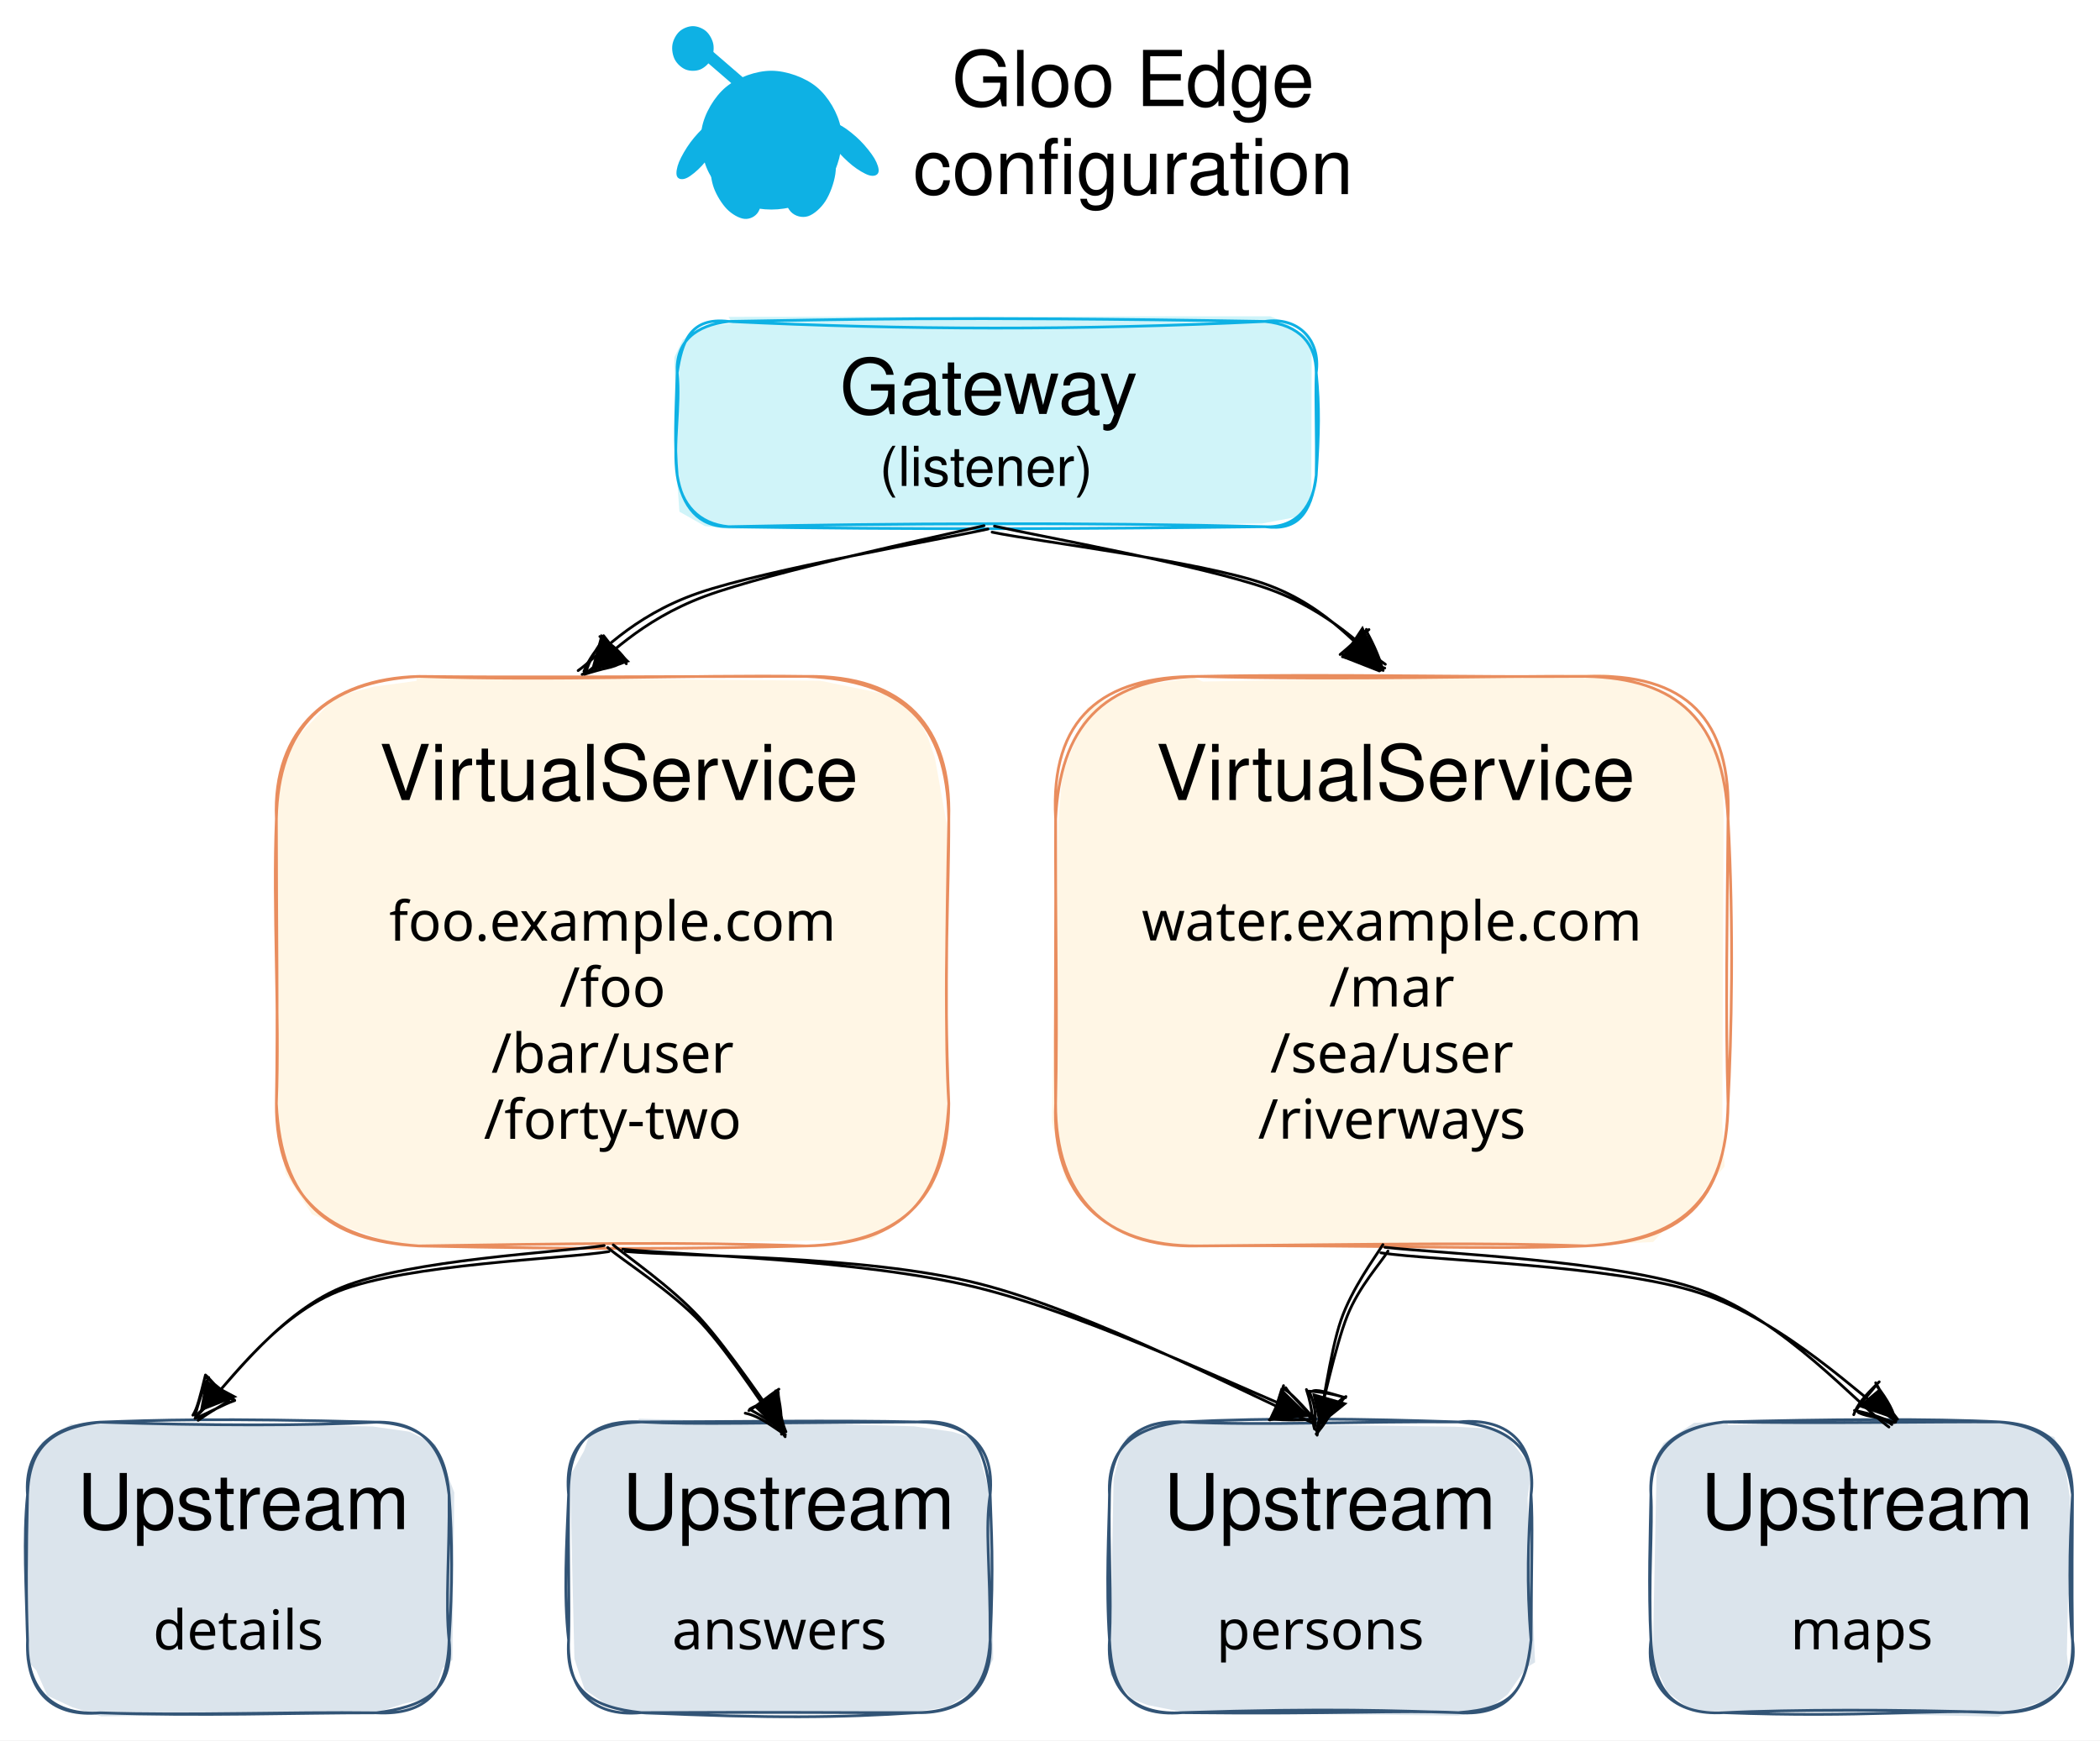
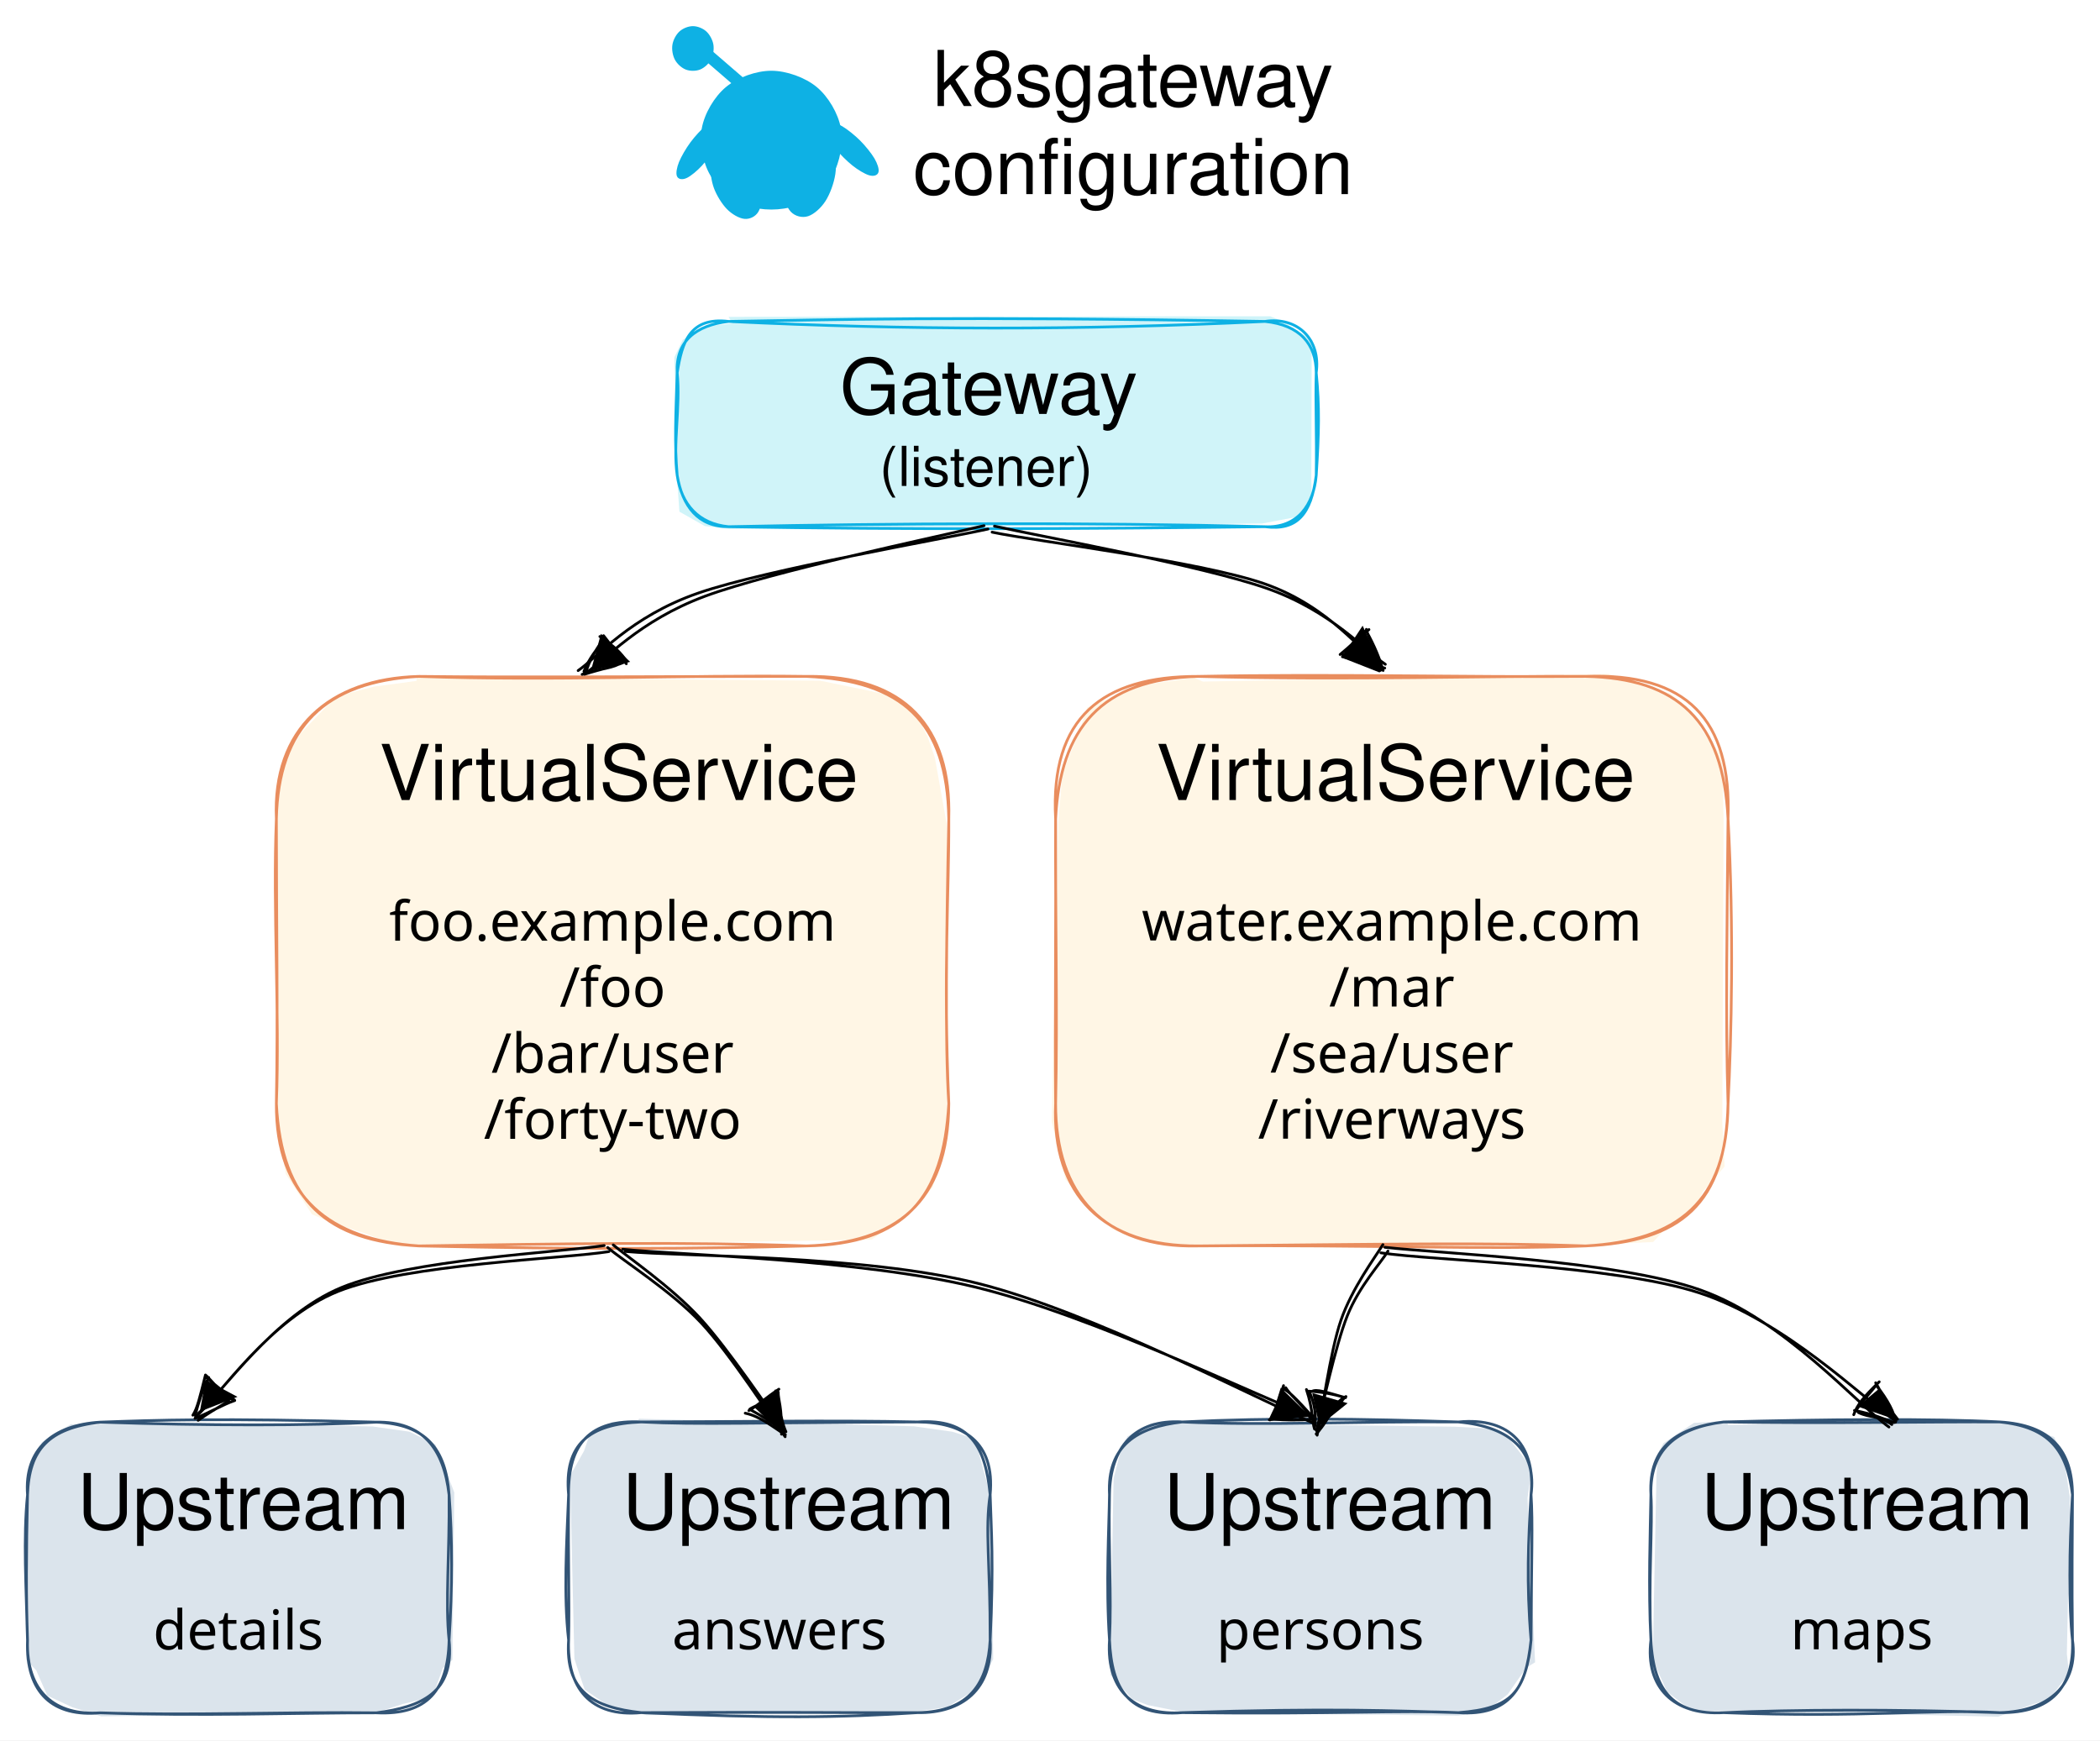
<svg xmlns="http://www.w3.org/2000/svg" version="1.1" viewBox="0 0 762.967 632.418" width="1525.933" height="1264.836">
  <defs>
    <style>
      @font-face {
        font-family: "Virgil";
        src: url("https://plus.excalidraw.com/Virgil.woff2");
      }
      @font-face {
        font-family: "Cascadia";
        src: url("https://plus.excalidraw.com/Cascadia.woff2");
      }
    </style>
  </defs>
  <rect x="0" y="0" width="762.967" height="632.418" fill="#ffffff" />
  <g stroke-linecap="round" transform="translate(241.7248 50.46811) rotate(306.4435 12.59294 3.812793)">
    <path d="M20.69 0.89 C22.75 1.42, 24.53 2.35, 24.99 3.15 C25.46 3.96, 24.85 5.01, 23.5 5.72 C22.15 6.43, 19.44 7.12, 16.9 7.4 C14.36 7.68, 10.82 7.68, 8.29 7.4 C5.75 7.12, 3.04 6.43, 1.69 5.72 C0.34 5.01, -0.28 3.96, 0.19 3.15 C0.66 2.35, 2.43 1.42, 4.5 0.89 C6.57 0.37, 9.89 0, 12.59 0 C15.29 0, 18.62 0.37, 20.69 0.89" stroke="none" stroke-width="0" fill="#0eb1e4" />
    <path d="M20.69 0.89 C22.75 1.42, 24.53 2.35, 24.99 3.15 C25.46 3.96, 24.85 5.01, 23.5 5.72 C22.15 6.43, 19.44 7.12, 16.9 7.4 C14.36 7.68, 10.82 7.68, 8.29 7.4 C5.75 7.12, 3.04 6.43, 1.69 5.72 C0.34 5.01, -0.28 3.96, 0.19 3.15 C0.66 2.35, 2.43 1.42, 4.5 0.89 C6.57 0.37, 9.89 0, 12.59 0 C15.29 0, 18.62 0.37, 20.69 0.89" stroke="#0eb1e4" stroke-width="1" fill="none" />
  </g>
  <g stroke-linecap="round" transform="translate(296.8571 50.31384) rotate(44.97704 12.59294 3.812793)">
    <path d="M20.69 0.89 C22.75 1.42, 24.53 2.35, 24.99 3.15 C25.46 3.96, 24.85 5.01, 23.5 5.72 C22.15 6.43, 19.44 7.12, 16.9 7.4 C14.36 7.68, 10.82 7.68, 8.29 7.4 C5.75 7.12, 3.04 6.43, 1.69 5.72 C0.34 5.01, -0.28 3.96, 0.19 3.15 C0.66 2.35, 2.43 1.42, 4.5 0.89 C6.57 0.37, 9.89 0, 12.59 0 C15.29 0, 18.62 0.37, 20.69 0.89" stroke="none" stroke-width="0" fill="#0eb1e4" />
    <path d="M20.69 0.89 C22.75 1.42, 24.53 2.35, 24.99 3.15 C25.46 3.96, 24.85 5.01, 23.5 5.72 C22.15 6.43, 19.44 7.12, 16.9 7.4 C14.36 7.68, 10.82 7.68, 8.29 7.4 C5.75 7.12, 3.04 6.43, 1.69 5.72 C0.34 5.01, -0.28 3.96, 0.19 3.15 C0.66 2.35, 2.43 1.42, 4.5 0.89 C6.57 0.37, 9.89 0, 12.59 0 C15.29 0, 18.62 0.37, 20.69 0.89" stroke="#0eb1e4" stroke-width="1" fill="none" />
  </g>
  <g stroke-linecap="round" transform="translate(285.3708 48.57884) rotate(14.25113 8.687173 15.05726)">
    <path d="M14.27 3.52 C15.7 5.6, 16.92 9.27, 17.24 12.44 C17.57 15.62, 17.14 19.79, 16.21 22.59 C15.28 25.38, 13.41 28.1, 11.66 29.21 C9.91 30.31, 7.47 30.31, 5.72 29.21 C3.97 28.1, 2.09 25.38, 1.16 22.59 C0.23 19.79, -0.19 15.62, 0.13 12.44 C0.46 9.27, 1.68 5.6, 3.1 3.52 C4.53 1.45, 6.83 0, 8.69 0 C10.55 0, 12.85 1.45, 14.27 3.52" stroke="none" stroke-width="0" fill="#0eb1e4" />
    <path d="M14.27 3.52 C15.7 5.6, 16.92 9.27, 17.24 12.44 C17.57 15.62, 17.14 19.79, 16.21 22.59 C15.28 25.38, 13.41 28.1, 11.66 29.21 C9.91 30.31, 7.47 30.31, 5.72 29.21 C3.97 28.1, 2.09 25.38, 1.16 22.59 C0.23 19.79, -0.19 15.62, 0.13 12.44 C0.46 9.27, 1.68 5.6, 3.1 3.52 C4.53 1.45, 6.83 0, 8.69 0 C10.55 0, 12.85 1.45, 14.27 3.52" stroke="#0eb1e4" stroke-width="1" fill="none" />
  </g>
  <g stroke-linecap="round" transform="translate(259.9848 54.08372) rotate(334.04 7.452192 12.9167)">
    <path d="M12.24 3.02 C13.47 4.8, 14.51 7.95, 14.79 10.67 C15.07 13.4, 14.7 16.98, 13.91 19.38 C13.11 21.77, 11.5 24.11, 10 25.05 C8.5 26, 6.4 26, 4.9 25.05 C3.4 24.11, 1.8 21.77, 1 19.38 C0.2 16.98, -0.16 13.4, 0.11 10.67 C0.39 7.95, 1.44 4.8, 2.66 3.02 C3.89 1.24, 5.86 0, 7.45 0 C9.05 0, 11.02 1.24, 12.24 3.02" stroke="none" stroke-width="0" fill="#0eb1e4" />
    <path d="M12.24 3.02 C13.47 4.8, 14.51 7.95, 14.79 10.67 C15.07 13.4, 14.7 16.98, 13.91 19.38 C13.11 21.77, 11.5 24.11, 10 25.05 C8.5 26, 6.4 26, 4.9 25.05 C3.4 24.11, 1.8 21.77, 1 19.38 C0.2 16.98, -0.16 13.4, 0.11 10.67 C0.39 7.95, 1.44 4.8, 2.66 3.02 C3.89 1.24, 5.86 0, 7.45 0 C9.05 0, 11.02 1.24, 12.24 3.02" stroke="#0eb1e4" stroke-width="1" fill="none" />
  </g>
  <g stroke-linecap="round" transform="translate(255.0927 26.21066) rotate(0 25.14985 24.7838)">
    <path d="M41.32 5.8 C45.44 9.21, 48.98 15.25, 49.92 20.48 C50.85 25.71, 49.62 32.58, 46.93 37.18 C44.24 41.77, 38.82 46.26, 33.75 48.07 C28.69 49.89, 21.61 49.89, 16.55 48.07 C11.48 46.26, 6.06 41.77, 3.37 37.18 C0.68 32.58, -0.55 25.71, 0.38 20.48 C1.32 15.25, 4.86 9.21, 8.98 5.8 C13.11 2.38, 19.76 0, 25.15 0 C30.54 0, 37.19 2.38, 41.32 5.8" stroke="none" stroke-width="0" fill="#0eb1e4" />
    <path d="M41.32 5.8 C45.44 9.21, 48.98 15.25, 49.92 20.48 C50.85 25.71, 49.62 32.58, 46.93 37.18 C44.24 41.77, 38.82 46.26, 33.75 48.07 C28.69 49.89, 21.61 49.89, 16.55 48.07 C11.48 46.26, 6.06 41.77, 3.37 37.18 C0.68 32.58, -0.55 25.71, 0.38 20.48 C1.32 15.25, 4.86 9.21, 8.98 5.8 C13.11 2.38, 19.76 0, 25.15 0 C30.54 0, 37.19 2.38, 41.32 5.8" stroke="#0eb1e4" stroke-width="1" fill="none" />
  </g>
  <g stroke-linecap="round" transform="translate(262.0271 15.07148) rotate(310.8272 1.666394 10.55326)">
    <path d="M0.83 0 L2.5 0 L3.33 0.83 L3.33 20.27 L2.5 21.11 L0.21 20.9 L0 20.27 L0 0.83 L0.83 0" stroke="none" stroke-width="0" fill="#0eb1e4" />
    <path d="M0.83 0 M0.83 0 C1.24 0, 1.66 0, 2.5 0 M0.83 0 C1.32 0, 1.81 0, 2.5 0 M2.5 0 C3.06 0, 3.33 0.28, 3.33 0.83 M2.5 0 C3.06 0, 3.33 0.28, 3.33 0.83 M3.33 0.83 C3.33 7.72, 3.33 14.6, 3.33 20.27 M3.33 0.83 C3.33 6.06, 3.33 11.28, 3.33 20.27 M3.33 20.27 C3.33 20.83, 3.06 21.11, 2.5 21.11 M3.33 20.27 C3.33 20.83, 3.06 21.11, 2.5 21.11 M2.5 21.11 C1.89 21.11, 1.27 21.11, 0.83 21.11 M2.5 21.11 C1.84 21.11, 1.19 21.11, 0.83 21.11 M0.83 21.11 C0.28 21.11, 0 20.83, 0 20.27 M0.83 21.11 C0.28 21.11, 0 20.83, 0 20.27 M0 20.27 C0 15.6, 0 10.93, 0 0.83 M0 20.27 C0 14.58, 0 8.9, 0 0.83 M0 0.83 C0 0.28, 0.28 0, 0.83 0 M0 0.83 C0 0.28, 0.28 0, 0.83 0" stroke="#0eb1e4" stroke-width="1" fill="none" />
  </g>
  <g stroke-linecap="round" transform="translate(244.6879 10) rotate(0 7.057975 7.633243)">
    <path d="M11.59 1.79 C12.75 2.84, 13.75 4.7, 14.01 6.31 C14.27 7.92, 13.93 10.03, 13.17 11.45 C12.41 12.87, 10.89 14.25, 9.47 14.81 C8.05 15.37, 6.07 15.37, 4.64 14.81 C3.22 14.25, 1.7 12.87, 0.95 11.45 C0.19 10.03, -0.16 7.92, 0.11 6.31 C0.37 4.7, 1.36 2.84, 2.52 1.79 C3.68 0.73, 5.55 0, 7.06 0 C8.57 0, 10.44 0.73, 11.59 1.79" stroke="none" stroke-width="0" fill="#0eb1e4" />
    <path d="M11.59 1.79 C12.75 2.84, 13.75 4.7, 14.01 6.31 C14.27 7.92, 13.93 10.03, 13.17 11.45 C12.41 12.87, 10.89 14.25, 9.47 14.81 C8.05 15.37, 6.07 15.37, 4.64 14.81 C3.22 14.25, 1.7 12.87, 0.95 11.45 C0.19 10.03, -0.16 7.92, 0.11 6.31 C0.37 4.7, 1.36 2.84, 2.52 1.79 C3.68 0.73, 5.55 0, 7.06 0 C8.57 0, 10.44 0.73, 11.59 1.79" stroke="#0eb1e4" stroke-width="1" fill="none" />
  </g>
  <g stroke-linecap="round" transform="translate(246.0378 116.8033) rotate(0 116.0873 37.29616)">
    <path d="M18.67 -1.67 L215.45 -1.88 L219.87 -0.09 L230.8 6.8 L230.51 13.04 L230.39 57.45 L230.66 65.26 L224.46 71.16 L212.48 73.44 L19.07 75.42 L10.04 74.36 L0.81 69.13 L0.08 58.96 L-1.03 13.03 L2.01 6.66 L9.28 1.95 L20.04 0.68" stroke="none" stroke-width="0" fill="#d0f4f9" />
    <path d="M18.65 0 M18.65 0 C83.48 3.14, 145.91 3.29, 213.53 0 M18.65 0 C58.01 -0.59, 97.01 -1.97, 213.53 0 M213.53 0 C225.45 -1.82, 233.87 6.55, 232.17 18.65 M213.53 0 C226.3 1.28, 232.14 8.29, 232.17 18.65 M232.17 18.65 C233.39 30.99, 233.17 40.57, 232.17 55.94 M232.17 18.65 C231.83 29.76, 232.43 40.93, 232.17 55.94 M232.17 55.94 C231.3 66.54, 225.35 75.19, 213.53 74.59 M232.17 55.94 C230.33 70.02, 225.3 76.16, 213.53 74.59 M213.53 74.59 C148.43 72.95, 78.58 73.34, 18.65 74.59 M213.53 74.59 C148.59 75.4, 83.3 75.7, 18.65 74.59 M18.65 74.59 C7.79 73.54, 1.5 66.52, 0 55.94 M18.65 74.59 C7.69 74.67, 1.91 67.28, 0 55.94 M0 55.94 C-1.65 44.66, 1.25 30.87, 0 18.65 M0 55.94 C-1.02 44.26, -0.54 34.27, 0 18.65 M0 18.65 C1.75 7.65, 4.49 -1.69, 18.65 0 M0 18.65 C-0.57 7.21, 6.71 1.42, 18.65 0" stroke="#0eb1e4" stroke-width="1" fill="none" />
  </g>
  <g transform="translate(303.7185 124.4141) rotate(0 55.5 16)">
    <text x="55.5" y="26" font-family="Helvetica, Segoe UI Emoji" font-size="28px" fill="black" text-anchor="middle" style="white-space: pre;" direction="ltr">Gateway</text>
  </g>
  <g transform="translate(331.7068 12.53165) rotate(0 80 32)">
-     <text x="80" y="26" font-family="Helvetica, Segoe UI Emoji" font-size="28px" fill="black" text-anchor="middle" style="white-space: pre;" direction="ltr">Gloo Edge </text>
+     <text x="80" y="26" font-family="Helvetica, Segoe UI Emoji" font-size="28px" fill="black" text-anchor="middle" style="white-space: pre;" direction="ltr">k8sgateway </text>
    <text x="80" y="58" font-family="Helvetica, Segoe UI Emoji" font-size="28px" fill="black" text-anchor="middle" style="white-space: pre;" direction="ltr">configuration</text>
  </g>
  <g stroke-linecap="round" transform="translate(10 516.7835) rotate(0 76.57861 52.81717)">
    <path d="M27.28 -0.26 L125.34 1.57 L138.74 3.46 L148.16 8.08 L151.5 16.18 L155.04 25.54 L154.38 86.4 L150.87 89.41 L147.18 99.81 L136.42 102.4 L126.11 105.73 L26.79 106.91 L16.27 103.6 L7.17 99.36 L3.17 90.19 L-0.37 86.46 L-0.04 21.08 L4.76 9.57 L5.14 7.31 L15.76 0.75 L25.09 1.03" stroke="none" stroke-width="0" fill="#dbe4ec" />
    <path d="M26.41 0 M26.41 0 C64.92 1.32, 103.01 1.33, 126.75 0 M26.41 0 C46.83 -0.72, 68.69 -1.56, 126.75 0 M126.75 0 C143.5 -0.29, 151.16 9.4, 153.16 26.41 M126.75 0 C144.84 0.75, 152.01 9.82, 153.16 26.41 M153.16 26.41 C154.38 42.09, 154.38 60.2, 153.16 79.23 M153.16 26.41 C153.38 47.21, 151.73 65.9, 153.16 79.23 M153.16 79.23 C152.78 97.45, 145.16 106.54, 126.75 105.63 M153.16 79.23 C155.08 98.35, 143.29 103.44, 126.75 105.63 M126.75 105.63 C96.52 105.61, 63.66 106.92, 26.41 105.63 M126.75 105.63 C93.7 105.21, 59.62 106.7, 26.41 105.63 M26.41 105.63 C9.52 107.22, -0.76 98.75, 0 79.23 M26.41 105.63 C10.04 106.76, -0.6 98.05, 0 79.23 M0 79.23 C-0.46 60.16, -1.61 42.23, 0 26.41 M0 79.23 C-0.55 64.34, -0.5 47.34, 0 26.41 M0 26.41 C-1.24 9.86, 9.19 1.02, 26.41 0 M0 26.41 C0.59 9.88, 7.64 2.23, 26.41 0" stroke="#325476" stroke-width="1" fill="none" />
  </g>
  <g transform="translate(27.88391 529.6628) rotate(0 60.5 16)">
    <text x="60.5" y="26" font-family="Helvetica, Segoe UI Emoji" font-size="28px" fill="black" text-anchor="middle" style="white-space: pre;" direction="ltr">Upstream</text>
  </g>
  <g transform="translate(45.57861 580.4003) rotate(0 41 12)">
    <text x="41" y="19" font-family="Cascadia, Segoe UI Emoji" font-size="20px" fill="black" text-anchor="middle" style="white-space: pre;" direction="ltr">details</text>
  </g>
  <g stroke-linecap="round" transform="translate(100.4116 245.7933) rotate(0 122.1518 103.4795)">
    <path d="M51.1 0.26 L197.58 1.56 L214.8 5.09 L225.53 7.41 L231.94 12.76 L236.53 21.71 L239.23 29.48 L243.56 53.73 L243.7 161.37 L240.44 177.16 L238.5 185.62 L232.21 192.31 L223.81 199.69 L216.21 204.67 L192.15 205.09 L45.05 207.19 L30.8 201.95 L20.77 198.75 L12.93 195.46 L3.41 180.84 L0 160.56 L-0.33 52.61 L1.56 32.75 L8.85 20.65 L14.74 14.54 L21.69 7.27 L35.48 3.71 L50.87 1.64" stroke="none" stroke-width="0" fill="#fff6e5" />
    <path d="M51.74 0 M51.74 0 C101.51 1.75, 148.15 -0.62, 192.56 0 M51.74 0 C90.11 0.44, 127.03 0.01, 192.56 0 M192.56 0 C227.38 1.52, 243.71 16.46, 244.3 51.74 M192.56 0 C228.26 -0.52, 245.29 18.44, 244.3 51.74 M244.3 51.74 C244.45 78.02, 242.23 107.13, 244.3 155.22 M244.3 51.74 C243.46 92.72, 242.88 133.22, 244.3 155.22 M244.3 155.22 C242.44 189.43, 228.3 206.28, 192.56 206.96 M244.3 155.22 C244.08 191.44, 224.9 205.97, 192.56 206.96 M192.56 206.96 C152.77 208.03, 111.13 208.26, 51.74 206.96 M192.56 206.96 C149 205.41, 104.66 206.15, 51.74 206.96 M51.74 206.96 C18.75 205.09, 1.83 191.15, 0 155.22 M51.74 206.96 C19.53 204.81, -0.26 189.28, 0 155.22 M0 155.22 C1.26 122.31, -1.35 84.86, 0 51.74 M0 155.22 C0.57 122.71, 0.02 90.62, 0 51.74 M0 51.74 C0.77 18.43, 17.68 1.86, 51.74 0 M0 51.74 C-1.48 19.15, 19.21 0.83, 51.74 0" stroke="#e98d5e" stroke-width="1" fill="none" />
  </g>
  <g transform="translate(138.8253 264.7269) rotate(0 86 16)">
    <text x="86" y="26" font-family="Helvetica, Segoe UI Emoji" font-size="28px" fill="black" text-anchor="middle" style="white-space: pre;" direction="ltr">VirtualService</text>
  </g>
  <g transform="translate(134.5634 322.8277) rotate(0 88 48)">
    <text x="88" y="19" font-family="Cascadia, Segoe UI Emoji" font-size="20px" fill="black" text-anchor="middle" style="white-space: pre;" direction="ltr">foo.example.com</text>
    <text x="88" y="43" font-family="Cascadia, Segoe UI Emoji" font-size="20px" fill="black" text-anchor="middle" style="white-space: pre;" direction="ltr">/foo</text>
    <text x="88" y="67" font-family="Cascadia, Segoe UI Emoji" font-size="20px" fill="black" text-anchor="middle" style="white-space: pre;" direction="ltr">/bar/user</text>
    <text x="88" y="91" font-family="Cascadia, Segoe UI Emoji" font-size="20px" fill="black" text-anchor="middle" style="white-space: pre;" direction="ltr">/forty-two</text>
  </g>
  <g stroke-linecap="round" transform="translate(383.5275 245.7933) rotate(0 122.1518 103.4795)">
    <path d="M53.48 1.88 L200.76 -0.94 L216.5 4.76 L223.2 6.06 L230.75 12.78 L235.26 20.16 L242.23 29.13 L242.68 52.12 L242.22 161.9 L243.04 178.11 L235.15 187.26 L232.14 193.92 L223.45 198.66 L217.11 205.53 L192.91 206.6 L47.3 207.38 L31.08 205.2 L20.53 200.84 L14.41 194.62 L3.59 182.86 L-1.41 161.79 L0.97 53.08 L2.46 35.19 L8.72 19.59 L11.41 11.33 L21.35 7.18 L32.65 2.96 L50.31 0.49" stroke="none" stroke-width="0" fill="#fff6e5" />
    <path d="M51.74 0 M51.74 0 C106.42 1.48, 158.88 -0.3, 192.56 0 M51.74 0 C101.23 -0.96, 150.31 0.36, 192.56 0 M192.56 0 C226.07 0.66, 242.57 16.16, 244.3 51.74 M192.56 0 C229.25 -1.38, 245.62 15.58, 244.3 51.74 M244.3 51.74 C246.46 91.29, 245.55 131.41, 244.3 155.22 M244.3 51.74 C243.99 87.18, 243.33 124.44, 244.3 155.22 M244.3 155.22 C243.98 191.07, 226.04 205.11, 192.56 206.96 M244.3 155.22 C243.57 191.81, 227.05 205.43, 192.56 206.96 M192.56 206.96 C154.41 208.45, 117.8 206.49, 51.74 206.96 M192.56 206.96 C157.12 205.67, 121.77 206.31, 51.74 206.96 M51.74 206.96 C17.5 207.21, -1.51 188.43, 0 155.22 M51.74 206.96 C17.7 207.83, -0.08 188.45, 0 155.22 M0 155.22 C0.73 122.53, -0.19 85.29, 0 51.74 M0 155.22 C-0.26 123.59, 0.15 92.52, 0 51.74 M0 51.74 C1.6 18.87, 16.61 0.97, 51.74 0 M0 51.74 C-2.05 15.05, 16.98 -0.11, 51.74 0" stroke="#e98d5e" stroke-width="1" fill="none" />
  </g>
  <g transform="translate(421.032 264.7269) rotate(0 86 16)">
    <text x="86" y="26" font-family="Helvetica, Segoe UI Emoji" font-size="28px" fill="black" text-anchor="middle" style="white-space: pre;" direction="ltr">VirtualService</text>
  </g>
  <g transform="translate(406.1793 322.7628) rotate(0 99.5 48)">
    <text x="99.5" y="19" font-family="Cascadia, Segoe UI Emoji" font-size="20px" fill="black" text-anchor="middle" style="white-space: pre;" direction="ltr">water.example.com</text>
    <text x="99.5" y="43" font-family="Cascadia, Segoe UI Emoji" font-size="20px" fill="black" text-anchor="middle" style="white-space: pre;" direction="ltr">/mar</text>
    <text x="99.5" y="67" font-family="Cascadia, Segoe UI Emoji" font-size="20px" fill="black" text-anchor="middle" style="white-space: pre;" direction="ltr">/sea/user</text>
    <text x="99.5" y="91" font-family="Cascadia, Segoe UI Emoji" font-size="20px" fill="black" text-anchor="middle" style="white-space: pre;" direction="ltr">/riverways</text>
  </g>
  <g stroke-linecap="round" transform="translate(206.5815 516.7186) rotate(0 76.57861 52.81717)">
    <path d="M25.62 -1.18 L125.49 1.58 L139.39 3.54 L147.7 6.14 L149.52 13.04 L153.47 27.49 L154.26 86.16 L152.73 89.39 L147.05 97.81 L137.48 103.64 L125.94 105.3 L28.26 106.55 L14.04 102.9 L5.85 97.26 L3.05 88.98 L2.11 86.02 L0.52 19.58 L5.61 10.53 L7.51 5 L15.74 0.01 L25.18 -0.57" stroke="none" stroke-width="0" fill="#dbe4ec" />
    <path d="M26.41 0 M26.41 0 C47.42 1.07, 68.2 0.2, 126.75 0 M26.41 0 C60.29 -0.08, 96.48 -0.69, 126.75 0 M126.75 0 C143.26 0.1, 154.99 7.12, 153.16 26.41 M126.75 0 C145.97 -1.32, 151.42 8.97, 153.16 26.41 M153.16 26.41 C151.22 39.18, 153.2 50.87, 153.16 79.23 M153.16 26.41 C153.52 39.09, 154.53 51.19, 153.16 79.23 M153.16 79.23 C154.27 97.21, 142.78 105.92, 126.75 105.63 M153.16 79.23 C152.32 94.73, 145.82 105.37, 126.75 105.63 M126.75 105.63 C98.69 107.47, 73.97 107.78, 26.41 105.63 M126.75 105.63 C103.27 105.72, 78.24 105.36, 26.41 105.63 M26.41 105.63 C7.8 107.4, -0.71 96.47, 0 79.23 M26.41 105.63 C9.04 103.73, -1.29 98.06, 0 79.23 M0 79.23 C-1.86 63.02, -0.71 44.05, 0 26.41 M0 79.23 C0.34 65.37, -0.23 51.44, 0 26.41 M0 26.41 C-1.71 8.07, 7.47 0.7, 26.41 0 M0 26.41 C-0.21 7.7, 7.96 -0.95, 26.41 0" stroke="#325476" stroke-width="1" fill="none" />
  </g>
  <g transform="translate(225.9689 529.6628) rotate(0 60.5 16)">
    <text x="60.5" y="26" font-family="Helvetica, Segoe UI Emoji" font-size="28px" fill="black" text-anchor="middle" style="white-space: pre;" direction="ltr">Upstream</text>
  </g>
  <g transform="translate(242.1601 580.3354) rotate(0 41 12)">
    <text x="41" y="19" font-family="Cascadia, Segoe UI Emoji" font-size="20px" fill="black" text-anchor="middle" style="white-space: pre;" direction="ltr">answers</text>
  </g>
  <g stroke-linecap="round" transform="translate(403.0979 516.7186) rotate(0 76.57861 52.81717)">
    <path d="M26.83 0.41 L125.44 1.72 L139.43 2.49 L144.65 5.35 L153.45 16.7 L151.88 27.61 L154.63 87.35 L151.43 89.26 L144.67 98.98 L136.49 105.36 L126.74 106.72 L27.6 105.62 L13.84 102.86 L8.34 100.79 L0.39 91.97 L0.23 86.93 L1.49 20.48 L4.27 9.7 L6.54 5.24 L15.08 0.5 L25.85 -0.75" stroke="none" stroke-width="0" fill="#dbe4ec" />
    <path d="M26.41 0 M26.41 0 C57.29 1.4, 90.77 -0.3, 126.75 0 M26.41 0 C59.63 -1.62, 91.82 -1.19, 126.75 0 M126.75 0 C146.03 -1.87, 154.87 9.14, 153.16 26.41 M126.75 0 C146.18 1.75, 155.24 10.98, 153.16 26.41 M153.16 26.41 C152.19 43.05, 151.41 58.26, 153.16 79.23 M153.16 26.41 C153.84 36.69, 153.3 48.77, 153.16 79.23 M153.16 79.23 C151.75 96.39, 145.26 107, 126.75 105.63 M153.16 79.23 C151.13 98.09, 146.37 104.18, 126.75 105.63 M126.75 105.63 C104.45 104.6, 83.96 106.28, 26.41 105.63 M126.75 105.63 C103.53 104.99, 80.74 103.87, 26.41 105.63 M26.41 105.63 C10.31 106.72, -1.29 98.72, 0 79.23 M26.41 105.63 C6.99 107.21, 0.77 97.02, 0 79.23 M0 79.23 C-1.38 59.2, -0.15 38.08, 0 26.41 M0 79.23 C0.8 62.53, -0.43 47.45, 0 26.41 M0 26.41 C-0.97 8.46, 10.24 1.85, 26.41 0 M0 26.41 C0.23 9.14, 9.26 -1.1, 26.41 0" stroke="#325476" stroke-width="1" fill="none" />
  </g>
  <g transform="translate(422.6455 529.6628) rotate(0 60.5 16)">
    <text x="60.5" y="26" font-family="Helvetica, Segoe UI Emoji" font-size="28px" fill="black" text-anchor="middle" style="white-space: pre;" direction="ltr">Upstream</text>
  </g>
  <g transform="translate(438.6765 580.3354) rotate(0 41 12)">
    <text x="41" y="19" font-family="Cascadia, Segoe UI Emoji" font-size="20px" fill="black" text-anchor="middle" style="white-space: pre;" direction="ltr">persons</text>
  </g>
  <g stroke-linecap="round" transform="translate(599.8094 516.7186) rotate(0 76.57861 52.81717)">
    <path d="M27.99 1.06 L125.72 -0.47 L137.51 2.59 L146.5 5.44 L150 13.09 L152.28 27.66 L151.12 84.26 L151.87 91.28 L144.68 100.89 L139.18 102.46 L126.13 107.11 L27.62 104.88 L14.96 105.08 L5.86 98.04 L2.27 90.03 L0.67 85.54 L2 19.85 L2.49 11.44 L4.6 7.68 L15.61 0.34 L27.62 -0.39" stroke="none" stroke-width="0" fill="#dbe4ec" />
    <path d="M26.41 0 M26.41 0 C62.23 -0.95, 102.25 -1.34, 126.75 0 M26.41 0 C65.21 0.63, 103.16 -0.16, 126.75 0 M126.75 0 C145.31 1.1, 153.05 10.28, 153.16 26.41 M126.75 0 C144.77 1.82, 151.16 10.36, 153.16 26.41 M153.16 26.41 C151.92 46.4, 151.83 67.29, 153.16 79.23 M153.16 26.41 C153.12 41.84, 152.85 57.48, 153.16 79.23 M153.16 79.23 C153.86 96.47, 145.36 105.83, 126.75 105.63 M153.16 79.23 C155.45 95.36, 144.5 105.22, 126.75 105.63 M126.75 105.63 C101.82 104.2, 78.24 107.61, 26.41 105.63 M126.75 105.63 C88.6 104.35, 51.49 104.52, 26.41 105.63 M26.41 105.63 C8.91 106.53, 0.89 98.52, 0 79.23 M26.41 105.63 C8.38 106.71, -2.17 96.54, 0 79.23 M0 79.23 C-1 60.64, -0.22 39.64, 0 26.41 M0 79.23 C-0.99 58.06, 0.68 37.34, 0 26.41 M0 26.41 C-0.98 8.69, 9.99 1.97, 26.41 0 M0 26.41 C-0.45 10.31, 9.08 2.14, 26.41 0" stroke="#325476" stroke-width="1" fill="none" />
  </g>
  <g transform="translate(617.8081 529.6628) rotate(0 60.5 16)">
    <text x="60.5" y="26" font-family="Helvetica, Segoe UI Emoji" font-size="28px" fill="black" text-anchor="middle" style="white-space: pre;" direction="ltr">Upstream</text>
  </g>
  <g transform="translate(652.888 580.3354) rotate(0 23.5 12)">
    <text x="23.5" y="19" font-family="Cascadia, Segoe UI Emoji" font-size="20px" fill="black" text-anchor="middle" style="white-space: pre;" direction="ltr">maps</text>
  </g>
  <g stroke-linecap="round">
    <g transform="translate(358.8435 192.5755) rotate(0 -74.3558 25.32253)">
      <path d="M0.09 -0.33 C-17.52 3.56, -80.26 14.34, -105.07 22.91 C-129.89 31.48, -141.75 46.27, -148.8 51.1 M-1.32 -1.55 C-18.59 2.53, -78.53 15.13, -102.69 24.08 C-126.85 33.04, -138.94 47.34, -146.29 52.19" stroke="black" stroke-width="1" fill="none" />
    </g>
    <g transform="translate(358.8435 192.5755) rotate(0 -74.3558 25.32253)">
      <path d="M-144.34 51.85 L-140.51 37.74 L-129.9 47.94 L-145.65 51.47" stroke="none" stroke-width="0" fill="black" fill-rule="evenodd" />
      <path d="M-146.7 51.41 C-144.79 46.58, -142.15 43.65, -139.22 39.45 M-145.86 51.5 C-145.01 48.23, -142.86 43.98, -139.31 39.44 M-140.9 38.72 C-135.5 42.43, -133.14 44.74, -131.19 47.81 M-139.56 38.42 C-136.95 41.82, -134.13 45.46, -131.29 48.62 M-133.1 47.95 C-135.2 50.32, -141.26 50.31, -147.35 52.48 M-131.63 47.87 C-136 49.79, -140.32 50.48, -146.52 52.45 M-146.29 52.19 C-146.29 52.19, -146.29 52.19, -146.29 52.19 M-146.29 52.19 C-146.29 52.19, -146.29 52.19, -146.29 52.19" stroke="black" stroke-width="1" fill="none" />
    </g>
  </g>
  <g stroke-linecap="round">
    <g transform="translate(360.1562 192.0001) rotate(0 71.72447 24.90623)">
      <path d="M1.15 -0.81 C17.84 2.93, 76.6 13.5, 100.27 21.86 C123.94 30.23, 136.15 44.82, 143.16 49.39 M0.29 1.38 C16.78 4.83, 75.5 11.89, 99.16 20.1 C122.82 28.3, 135.14 45.6, 142.27 50.62" stroke="black" stroke-width="1" fill="none" />
    </g>
    <g transform="translate(360.1562 192.0001) rotate(0 71.72447 24.90623)">
      <path d="M140.99 52.33 L127.3 46.95 L134.91 35.37 L142.42 51.59" stroke="none" stroke-width="0" fill="black" fill-rule="evenodd" />
      <path d="M141.26 50.25 C138.66 49.08, 133.13 46.59, 127.63 45.86 M142.94 50.77 C138.62 50.03, 135.33 48.33, 128.23 46.8 M126.73 45.84 C130.92 42.43, 132.5 40.51, 137.21 36.77 M127.57 46.66 C130.49 43.82, 132.23 40.88, 135.86 37.36 M136.22 37.27 C139.38 42.98, 141.04 47.27, 142.36 51.64 M136.27 36.7 C137.41 40.85, 139.26 43.58, 142.04 50.64 M142.27 50.62 C142.27 50.62, 142.27 50.62, 142.27 50.62 M142.27 50.62 C142.27 50.62, 142.27 50.62, 142.27 50.62" stroke="black" stroke-width="1" fill="none" />
    </g>
  </g>
  <g stroke-linecap="round">
    <g transform="translate(220.3626 453.4329) rotate(0 -74.18255 30.2948)">
      <path d="M-0.85 -0.82 C-16.72 1.62, -71.68 4.24, -96.27 14.42 C-120.87 24.6, -139.63 52.7, -148.42 60.28 M0.9 1.36 C-15.06 4.01, -72.44 5.8, -97.47 15.81 C-122.49 25.82, -140.64 53.95, -149.26 61.41" stroke="black" stroke-width="1" fill="none" />
    </g>
    <g transform="translate(220.3626 453.4329) rotate(0 -74.18255 30.2948)">
      <path d="M-148.12 61.56 L-145.66 47.99 L-134.08 54.16 L-147.48 59.42" stroke="none" stroke-width="0" fill="black" fill-rule="evenodd" />
      <path d="M-150.29 60.83 C-148.66 58.3, -147.81 54.56, -145.71 46.21 M-149.44 60.76 C-148.3 56.51, -146.73 51.33, -144.53 47.11 M-145.39 46.48 C-141.18 50.69, -139.25 53.99, -135.15 55.3 M-145.29 47.25 C-141.14 50.7, -137.31 53.83, -135.42 55.31 M-136.51 54.52 C-139.22 57.5, -140.19 57, -148.38 62.69 M-135.08 55.5 C-139.47 56.99, -143.95 59.77, -149.51 61.99 M-149.26 61.41 C-149.26 61.41, -149.26 61.41, -149.26 61.41 M-149.26 61.41 C-149.26 61.41, -149.26 61.41, -149.26 61.41" stroke="black" stroke-width="1" fill="none" />
    </g>
  </g>
  <g stroke-linecap="round">
    <g transform="translate(221.1619 453.1181) rotate(0 31.86445 34.12195)">
      <path d="M-0.37 0.21 C5.05 4.92, 22.79 16.08, 33.54 27.54 C44.28 39, 59.16 62.38, 64.1 68.97 M1.64 -0.73 C6.89 3.7, 22.72 14.5, 33.1 25.8 C43.48 37.09, 58.86 60.09, 63.93 67.06" stroke="black" stroke-width="1" fill="none" />
    </g>
    <g transform="translate(221.1619 453.1181) rotate(0 31.86445 34.12195)">
      <path d="M62.97 67.96 L52.7 58.05 L61.31 52.51 L63.95 66.54" stroke="none" stroke-width="0" fill="black" fill-rule="evenodd" />
      <path d="M64.19 68.28 C59.86 65.55, 54.97 61.5, 49.59 60.41 M64.06 66.64 C60.86 65.02, 58.95 63.27, 51.31 59.07 M51.24 58.95 C52.54 57.94, 56.34 57.01, 61.59 52.73 M50.92 59.46 C54.17 57.62, 57.36 54.58, 61.82 51.69 M61.57 52.8 C61.55 55.68, 62.99 58.08, 62.77 68.05 M60.63 52.3 C62.08 56.22, 62.16 62.15, 64.38 67.18 M63.93 67.06 C63.93 67.06, 63.93 67.06, 63.93 67.06 M63.93 67.06 C63.93 67.06, 63.93 67.06, 63.93 67.06" stroke="black" stroke-width="1" fill="none" />
    </g>
  </g>
  <g stroke-linecap="round">
    <g transform="translate(226.1269 454.2721) rotate(0 125.575 31.26474)">
      <path d="M1.03 0.48 C22.46 2.45, 87.38 1.67, 129.04 12.06 C170.71 22.46, 230.74 54.31, 251.03 62.84 M0.12 -0.31 C21.4 1.82, 86.67 3.32, 128.42 13.49 C170.18 23.65, 230.15 52.76, 250.63 60.7" stroke="black" stroke-width="1" fill="none" />
    </g>
    <g transform="translate(226.1269 454.2721) rotate(0 125.575 31.26474)">
      <path d="M252.28 59.6 L235.57 61.59 L239.19 50.02 L250.91 61.39" stroke="none" stroke-width="0" fill="black" fill-rule="evenodd" />
      <path d="M251.24 61.48 C245.25 61.87, 240.9 61.77, 236.65 61.46 M250.18 60.05 C245.06 60.48, 240.72 61.07, 235.02 61.65 M235.29 61.72 C236.84 58.15, 238.75 55.23, 240.09 50.25 M236.13 60.77 C237.42 58.11, 238.54 54.15, 240.21 49.24 M239.8 50.33 C241.79 50.79, 245.38 54.62, 250.85 60.68 M241.01 50.01 C243.37 53.7, 247.65 56.33, 250.03 61.21 M250.63 60.7 C250.63 60.7, 250.63 60.7, 250.63 60.7 M250.63 60.7 C250.63 60.7, 250.63 60.7, 250.63 60.7" stroke="black" stroke-width="1" fill="none" />
    </g>
  </g>
  <g stroke-linecap="round">
    <g transform="translate(503.1242 452.8382) rotate(0 -11.84542 34.07031)">
      <path d="M-0.69 -0.55 C-3.53 4.04, -11.96 15.38, -15.94 26.92 C-19.92 38.46, -23.02 61.9, -24.59 68.69 M1.15 1.77 C-1.41 6.11, -9.32 14.5, -13.65 25.36 C-17.99 36.22, -22.95 59.69, -24.84 66.94" stroke="black" stroke-width="1" fill="none" />
    </g>
    <g transform="translate(503.1242 452.8382) rotate(0 -11.84542 34.07031)">
      <path d="M-23.31 67.61 L-26.36 53.35 L-13.5 57.06 L-24.01 65.51" stroke="none" stroke-width="0" fill="black" fill-rule="evenodd" />
      <path d="M-25.53 65.92 C-24.6 62.37, -25.71 55.61, -27.69 52.67 M-25.53 66.46 C-26.44 63.75, -26.03 59.42, -28.48 52.09 M-26.6 52.84 C-24.8 51.73, -21.37 53.1, -14.25 55.07 M-27.43 52.72 C-23.92 52.85, -18.56 53.71, -14.97 54.9 M-14.12 54.64 C-18.55 56.65, -19.13 61.73, -24.93 68.24 M-14.79 55.23 C-18.58 59.66, -21.41 63.08, -24.62 67.5 M-24.84 66.94 C-24.84 66.94, -24.84 66.94, -24.84 66.94 M-24.84 66.94 C-24.84 66.94, -24.84 66.94, -24.84 66.94" stroke="black" stroke-width="1" fill="none" />
    </g>
  </g>
  <g stroke-linecap="round">
    <g transform="translate(503.0749 454.375) rotate(0 92.15157 31.52407)">
      <path d="M0.06 -1.13 C19.11 1.08, 84.27 3.53, 114.8 14.41 C145.33 25.29, 171.5 55.82, 183.21 64.18 M-1.37 0.89 C17.57 3.73, 83.19 5.26, 114.37 15.45 C145.54 25.64, 174.36 54.21, 185.67 62.05" stroke="black" stroke-width="1" fill="none" />
    </g>
    <g transform="translate(503.0749 454.375) rotate(0 92.15157 31.52407)">
      <path d="M184.12 60.98 L171.86 56.73 L179.46 50.4 L186.22 61.83" stroke="none" stroke-width="0" fill="black" fill-rule="evenodd" />
      <path d="M184.26 63.27 C179.51 59.82, 176.26 60.98, 172.09 58.89 M185.07 62.56 C181.23 61.23, 177.88 59.56, 170.68 58.16 M170.42 59.7 C171.68 56.17, 173.76 53.52, 179.68 47.75 M170.97 58.55 C173.42 54.83, 176.65 51.53, 178.83 48.67 M178.56 48.96 C182.88 54.46, 185.28 59.12, 185.59 62.45 M178.39 48.11 C181 52.42, 182.3 56.31, 186.33 61.32 M185.67 62.05 C185.67 62.05, 185.67 62.05, 185.67 62.05 M185.67 62.05 C185.67 62.05, 185.67 62.05, 185.67 62.05" stroke="black" stroke-width="1" fill="none" />
    </g>
  </g>
  <g transform="translate(319.2968 158.5776) rotate(0 39 11.5)">
    <text x="39" y="18" font-family="Helvetica, Segoe UI Emoji" font-size="20px" fill="black" text-anchor="middle" style="white-space: pre;" direction="ltr">(listener)</text>
  </g>
</svg>
